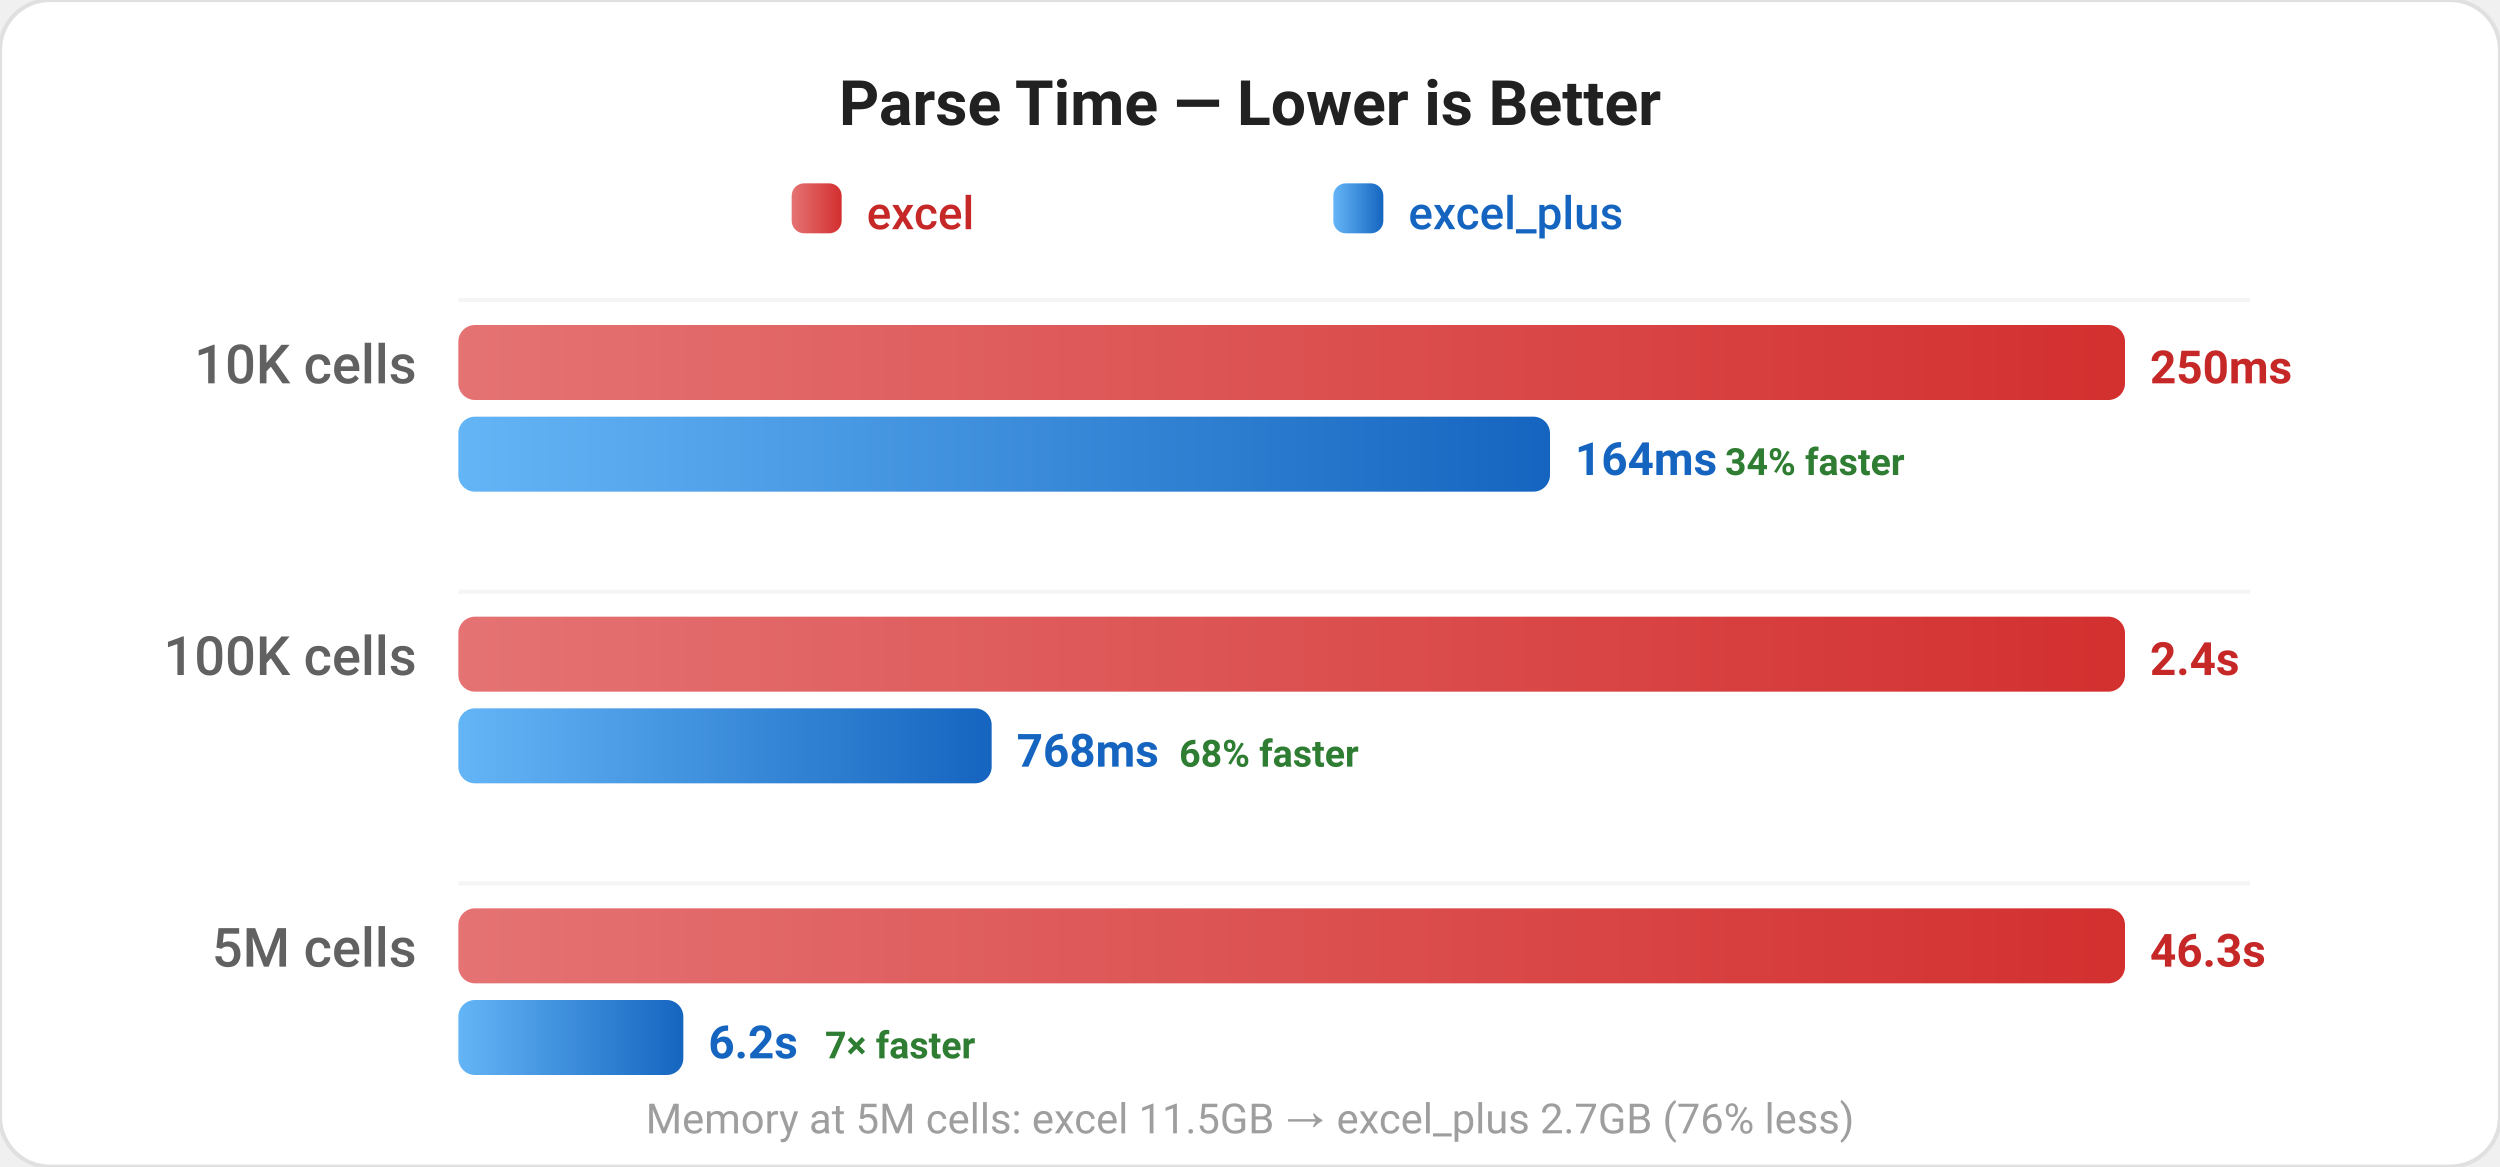
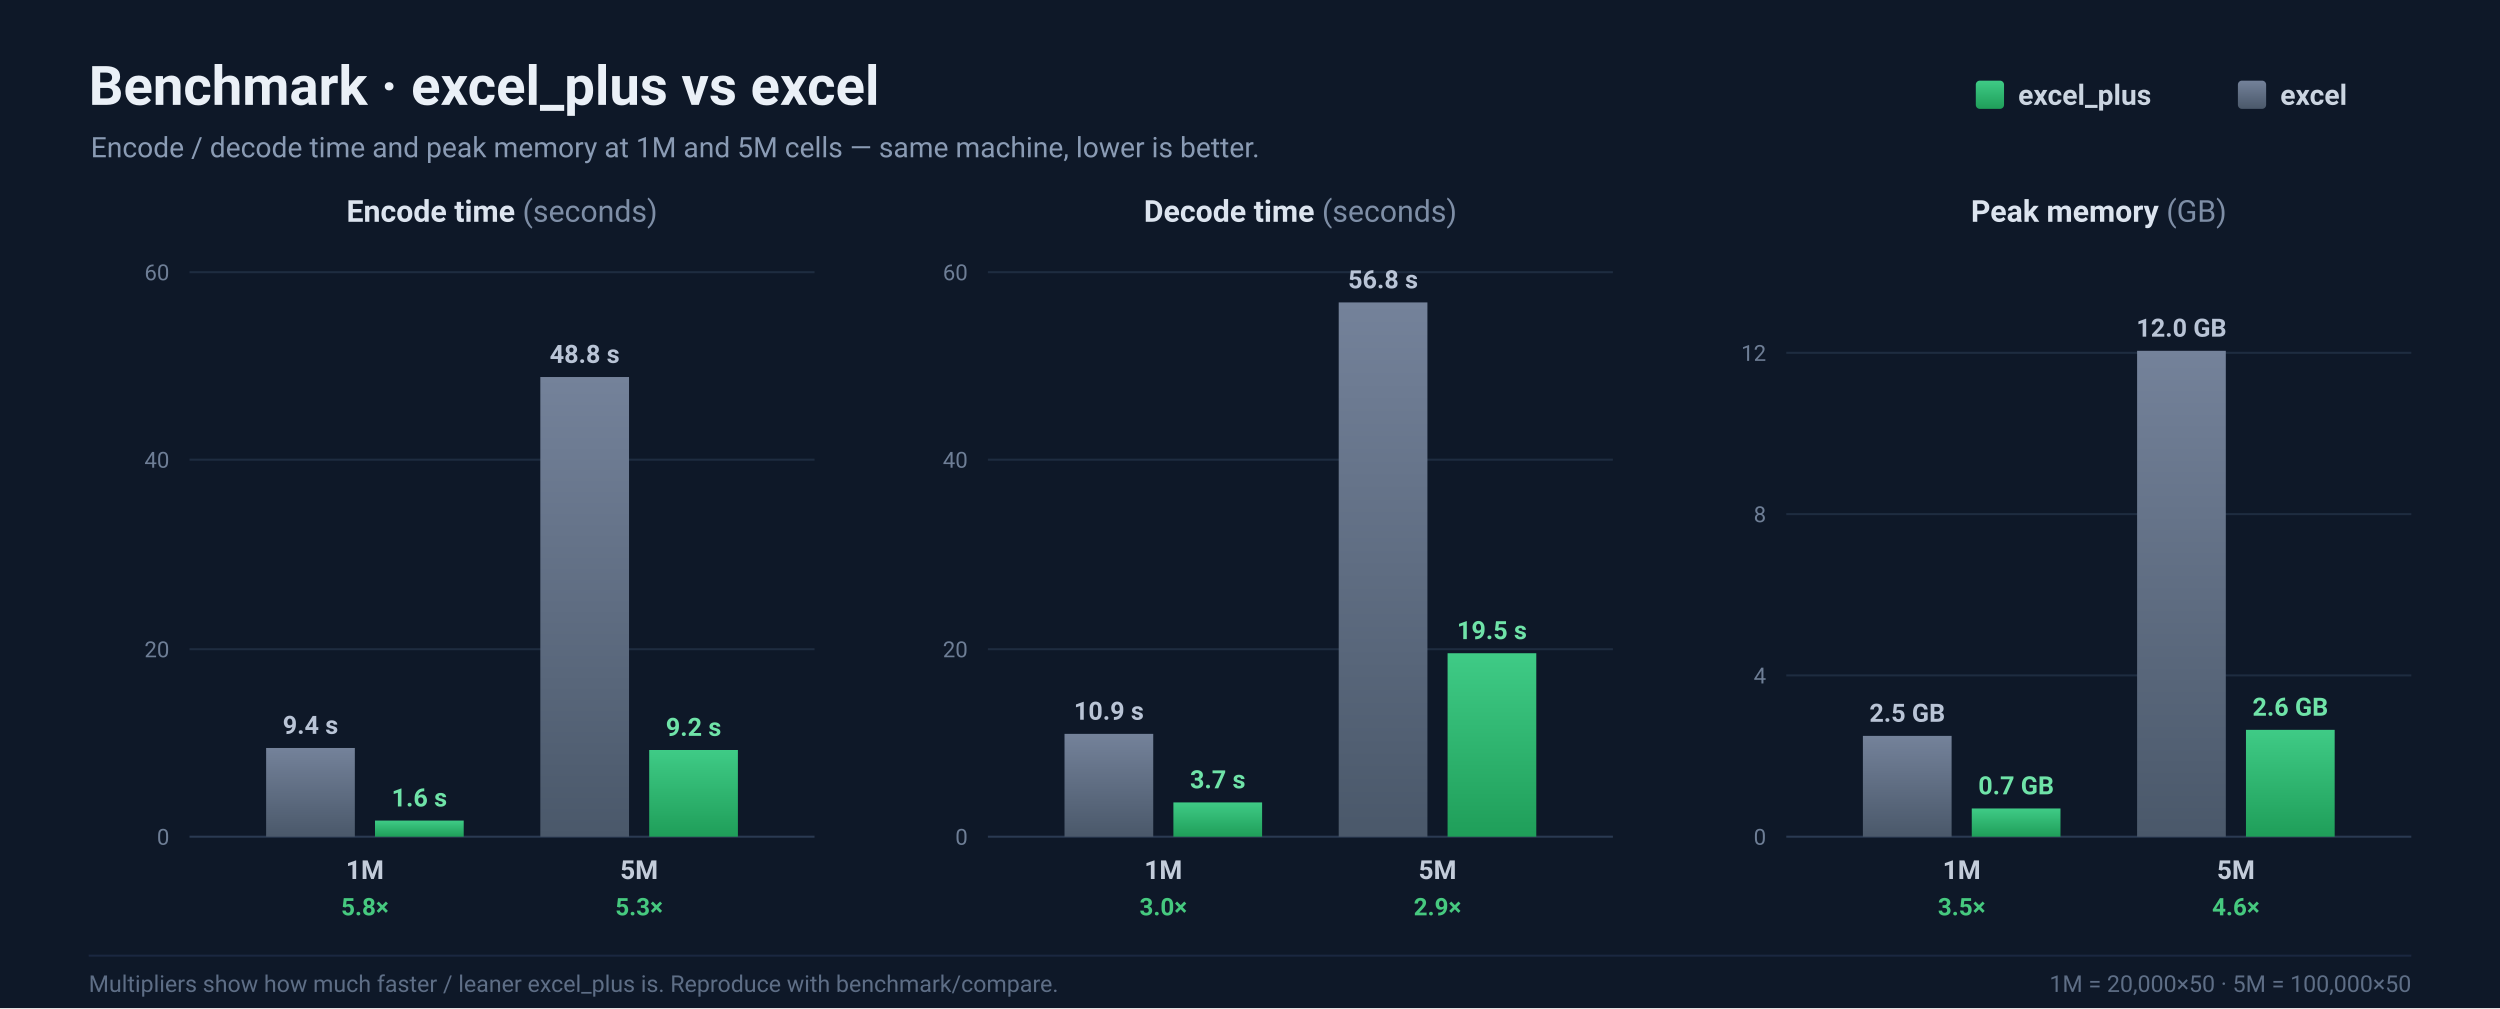
- <svg xmlns="http://www.w3.org/2000/svg" viewBox="0 0 600 280" font-family="Segoe UI, Roboto, Helvetica, Arial, sans-serif">
+ <svg xmlns="http://www.w3.org/2000/svg" viewBox="0 0 1240 500" font-family="Segoe UI, Roboto, Helvetica, Arial, sans-serif">
  <defs>
-     <linearGradient id="g1" x1="0" y1="0" x2="1" y2="0">
-       <stop offset="0%" stop-color="#e57373" />
-       <stop offset="100%" stop-color="#d32f2f" />
+     <linearGradient id="gPlus" x1="0" y1="0" x2="0" y2="1">
+       <stop offset="0%" stop-color="#3FCB86" />
+       <stop offset="100%" stop-color="#1F9E59" />
    </linearGradient>
-     <linearGradient id="g2" x1="0" y1="0" x2="1" y2="0">
-       <stop offset="0%" stop-color="#64b5f6" />
-       <stop offset="100%" stop-color="#1565c0" />
+     <linearGradient id="gExcel" x1="0" y1="0" x2="0" y2="1">
+       <stop offset="0%" stop-color="#74829A" />
+       <stop offset="100%" stop-color="#4A586A" />
    </linearGradient>
  </defs>
-   <rect width="600" height="280" rx="12" fill="#ffffff" stroke="#e0e0e0" stroke-width="1" />
-   <text x="300" y="30" text-anchor="middle" fill="#212121" font-size="15" font-weight="600">Parse Time — Lower is Better</text>
-   <rect x="190" y="44" width="12" height="12" rx="3" fill="url(#g1)" />
-   <text x="208" y="55" fill="#c62828" font-size="11" font-weight="500">excel</text>
-   <rect x="320" y="44" width="12" height="12" rx="3" fill="url(#g2)" />
-   <text x="338" y="55" fill="#1565c0" font-size="11" font-weight="500">excel_plus</text>
-   <line x1="110" y1="72" x2="540" y2="72" stroke="#f5f5f5" stroke-width="1" />
-   <line x1="110" y1="142" x2="540" y2="142" stroke="#f5f5f5" stroke-width="1" />
-   <line x1="110" y1="212" x2="540" y2="212" stroke="#f5f5f5" stroke-width="1" />
-   <text x="100" y="92" text-anchor="end" fill="#616161" font-size="13" font-weight="500">10K cells</text>
-   <rect x="110" y="78" width="400" height="18" rx="4" fill="url(#g1)" />
-   <text x="516" y="92" fill="#c62828" font-size="11" font-weight="600">250ms</text>
-   <rect x="110" y="100" width="262" height="18" rx="4" fill="url(#g2)" />
-   <text x="378" y="114" fill="#1565c0" font-size="11" font-weight="600">164ms</text>
-   <text x="414" y="114" fill="#2e7d32" font-size="9" font-weight="600">34% faster</text>
-   <text x="100" y="162" text-anchor="end" fill="#616161" font-size="13" font-weight="500">100K cells</text>
-   <rect x="110" y="148" width="400" height="18" rx="4" fill="url(#g1)" />
-   <text x="516" y="162" fill="#c62828" font-size="11" font-weight="600">2.4s</text>
-   <rect x="110" y="170" width="128" height="18" rx="4" fill="url(#g2)" />
-   <text x="244" y="184" fill="#1565c0" font-size="11" font-weight="600">768ms</text>
-   <text x="283" y="184" fill="#2e7d32" font-size="9" font-weight="600">68% faster</text>
-   <text x="100" y="232" text-anchor="end" fill="#616161" font-size="13" font-weight="500">5M cells</text>
-   <rect x="110" y="218" width="400" height="18" rx="4" fill="url(#g1)" />
-   <text x="516" y="232" fill="#c62828" font-size="11" font-weight="600">46.3s</text>
-   <rect x="110" y="240" width="54" height="18" rx="4" fill="url(#g2)" />
-   <text x="170" y="254" fill="#1565c0" font-size="11" font-weight="600">6.2s</text>
-   <text x="198" y="254" fill="#2e7d32" font-size="9" font-weight="600">7× faster</text>
-   <text x="300" y="272" text-anchor="middle" fill="#9e9e9e" font-size="10">Memory at 5M cells: excel 11.5GB → excel_plus 2.7GB (76% less)</text>
+   <rect x="0" y="0" width="1240" height="500" fill="#0E1828" />
+   <text x="44" y="52" fill="#EAF0F7" font-size="27" font-weight="700">Benchmark · excel_plus vs excel</text>
+   <text x="45" y="78" fill="#8A9BB4" font-size="14">Encode / decode time and peak memory at 1M and 5M cells — same machine, lower is better.</text>
+   <rect x="980" y="40" width="14" height="14" rx="2" fill="url(#gPlus)" />
+   <text x="1001" y="52" fill="#CBD5E1" font-size="14" font-weight="600">excel_plus</text>
+   <rect x="1110" y="40" width="14" height="14" rx="2" fill="url(#gExcel)" />
+   <text x="1131" y="52" fill="#CBD5E1" font-size="14" font-weight="600">excel</text>
+   <text x="249" y="110" text-anchor="middle" fill="#DCE4EF" font-size="15" font-weight="700">Encode time <tspan fill="#7E8EA6" font-weight="400">(seconds)</tspan>
+   </text>
+   <line x1="94" y1="415" x2="404" y2="415" stroke="#2A3A52" stroke-width="1" />
+   <line x1="94" y1="322" x2="404" y2="322" stroke="#1E2C40" stroke-width="1" />
+   <line x1="94" y1="228" x2="404" y2="228" stroke="#1E2C40" stroke-width="1" />
+   <line x1="94" y1="135" x2="404" y2="135" stroke="#1E2C40" stroke-width="1" />
+   <text x="84" y="419" text-anchor="end" fill="#6E7E96" font-size="11">0</text>
+   <text x="84" y="326" text-anchor="end" fill="#6E7E96" font-size="11">20</text>
+   <text x="84" y="232" text-anchor="end" fill="#6E7E96" font-size="11">40</text>
+   <text x="84" y="139" text-anchor="end" fill="#6E7E96" font-size="11">60</text>
+   <rect x="132" y="371" width="44" height="44" fill="url(#gExcel)" />
+   <rect x="186" y="407" width="44" height="8" fill="url(#gPlus)" />
+   <text x="154" y="364" text-anchor="middle" fill="#B9C4D6" font-size="12.5" font-weight="600">9.4 s</text>
+   <text x="208" y="400" text-anchor="middle" fill="#6FE3A8" font-size="12.5" font-weight="700">1.6 s</text>
+   <text x="181" y="436" text-anchor="middle" fill="#C3CCDA" font-size="13" font-weight="600">1M</text>
+   <text x="181" y="454" text-anchor="middle" fill="#46C97F" font-size="12" font-weight="700">5.8×</text>
+   <rect x="268" y="187" width="44" height="228" fill="url(#gExcel)" />
+   <rect x="322" y="372" width="44" height="43" fill="url(#gPlus)" />
+   <text x="290" y="180" text-anchor="middle" fill="#B9C4D6" font-size="12.5" font-weight="600">48.8 s</text>
+   <text x="344" y="365" text-anchor="middle" fill="#6FE3A8" font-size="12.5" font-weight="700">9.2 s</text>
+   <text x="317" y="436" text-anchor="middle" fill="#C3CCDA" font-size="13" font-weight="600">5M</text>
+   <text x="317" y="454" text-anchor="middle" fill="#46C97F" font-size="12" font-weight="700">5.3×</text>
+   <text x="645" y="110" text-anchor="middle" fill="#DCE4EF" font-size="15" font-weight="700">Decode time <tspan fill="#7E8EA6" font-weight="400">(seconds)</tspan>
+   </text>
+   <line x1="490" y1="415" x2="800" y2="415" stroke="#2A3A52" stroke-width="1" />
+   <line x1="490" y1="322" x2="800" y2="322" stroke="#1E2C40" stroke-width="1" />
+   <line x1="490" y1="228" x2="800" y2="228" stroke="#1E2C40" stroke-width="1" />
+   <line x1="490" y1="135" x2="800" y2="135" stroke="#1E2C40" stroke-width="1" />
+   <text x="480" y="419" text-anchor="end" fill="#6E7E96" font-size="11">0</text>
+   <text x="480" y="326" text-anchor="end" fill="#6E7E96" font-size="11">20</text>
+   <text x="480" y="232" text-anchor="end" fill="#6E7E96" font-size="11">40</text>
+   <text x="480" y="139" text-anchor="end" fill="#6E7E96" font-size="11">60</text>
+   <rect x="528" y="364" width="44" height="51" fill="url(#gExcel)" />
+   <rect x="582" y="398" width="44" height="17" fill="url(#gPlus)" />
+   <text x="550" y="357" text-anchor="middle" fill="#B9C4D6" font-size="12.5" font-weight="600">10.9 s</text>
+   <text x="604" y="391" text-anchor="middle" fill="#6FE3A8" font-size="12.5" font-weight="700">3.7 s</text>
+   <text x="577" y="436" text-anchor="middle" fill="#C3CCDA" font-size="13" font-weight="600">1M</text>
+   <text x="577" y="454" text-anchor="middle" fill="#46C97F" font-size="12" font-weight="700">3.0×</text>
+   <rect x="664" y="150" width="44" height="265" fill="url(#gExcel)" />
+   <rect x="718" y="324" width="44" height="91" fill="url(#gPlus)" />
+   <text x="686" y="143" text-anchor="middle" fill="#B9C4D6" font-size="12.5" font-weight="600">56.8 s</text>
+   <text x="740" y="317" text-anchor="middle" fill="#6FE3A8" font-size="12.5" font-weight="700">19.5 s</text>
+   <text x="713" y="436" text-anchor="middle" fill="#C3CCDA" font-size="13" font-weight="600">5M</text>
+   <text x="713" y="454" text-anchor="middle" fill="#46C97F" font-size="12" font-weight="700">2.9×</text>
+   <text x="1041" y="110" text-anchor="middle" fill="#DCE4EF" font-size="15" font-weight="700">Peak memory <tspan fill="#7E8EA6" font-weight="400">(GB)</tspan>
+   </text>
+   <line x1="886" y1="415" x2="1196" y2="415" stroke="#2A3A52" stroke-width="1" />
+   <line x1="886" y1="335" x2="1196" y2="335" stroke="#1E2C40" stroke-width="1" />
+   <line x1="886" y1="255" x2="1196" y2="255" stroke="#1E2C40" stroke-width="1" />
+   <line x1="886" y1="175" x2="1196" y2="175" stroke="#1E2C40" stroke-width="1" />
+   <text x="876" y="419" text-anchor="end" fill="#6E7E96" font-size="11">0</text>
+   <text x="876" y="339" text-anchor="end" fill="#6E7E96" font-size="11">4</text>
+   <text x="876" y="259" text-anchor="end" fill="#6E7E96" font-size="11">8</text>
+   <text x="876" y="179" text-anchor="end" fill="#6E7E96" font-size="11">12</text>
+   <rect x="924" y="365" width="44" height="50" fill="url(#gExcel)" />
+   <rect x="978" y="401" width="44" height="14" fill="url(#gPlus)" />
+   <text x="946" y="358" text-anchor="middle" fill="#B9C4D6" font-size="12.5" font-weight="600">2.5 GB</text>
+   <text x="1000" y="394" text-anchor="middle" fill="#6FE3A8" font-size="12.5" font-weight="700">0.7 GB</text>
+   <text x="973" y="436" text-anchor="middle" fill="#C3CCDA" font-size="13" font-weight="600">1M</text>
+   <text x="973" y="454" text-anchor="middle" fill="#46C97F" font-size="12" font-weight="700">3.5×</text>
+   <rect x="1060" y="174" width="44" height="241" fill="url(#gExcel)" />
+   <rect x="1114" y="362" width="44" height="53" fill="url(#gPlus)" />
+   <text x="1082" y="167" text-anchor="middle" fill="#B9C4D6" font-size="12.5" font-weight="600">12.0 GB</text>
+   <text x="1136" y="355" text-anchor="middle" fill="#6FE3A8" font-size="12.5" font-weight="700">2.6 GB</text>
+   <text x="1109" y="436" text-anchor="middle" fill="#C3CCDA" font-size="13" font-weight="600">5M</text>
+   <text x="1109" y="454" text-anchor="middle" fill="#46C97F" font-size="12" font-weight="700">4.6×</text>
+   <line x1="44" y1="474" x2="1196" y2="474" stroke="#1A2740" stroke-width="1" />
+   <text x="44" y="492" fill="#5E6E86" font-size="11.5">Multipliers show how much faster / leaner excel_plus is. Reproduce with benchmark/compare.</text>
+   <text x="1196" y="492" text-anchor="end" fill="#5E6E86" font-size="11.5">1M = 20,000×50 · 5M = 100,000×50</text>
</svg>
